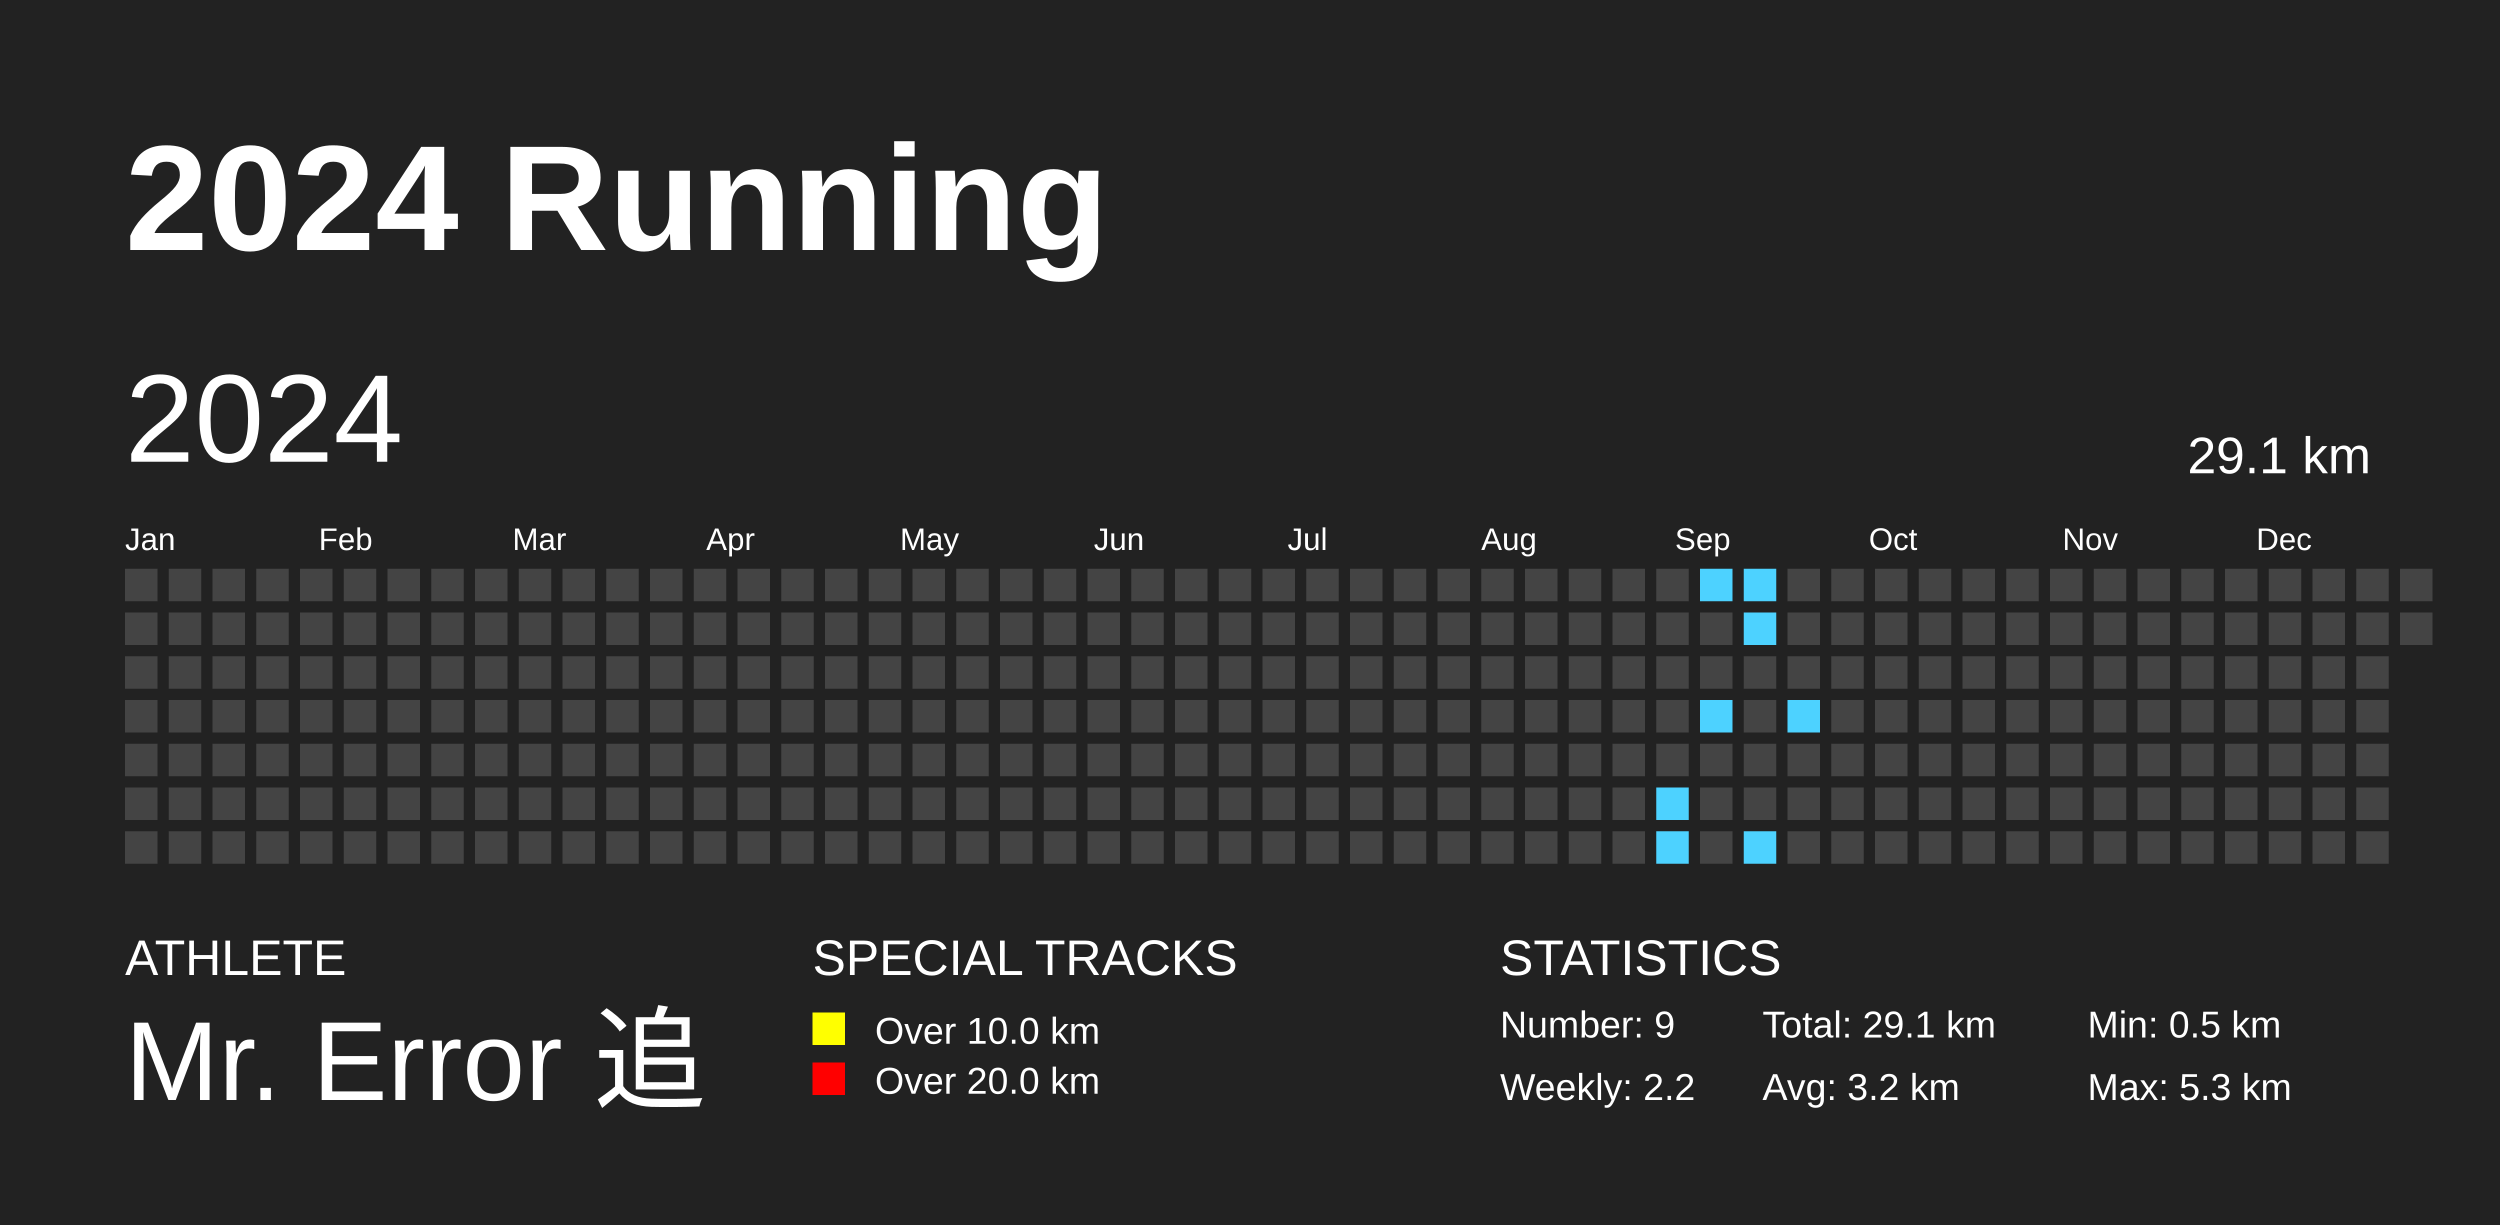
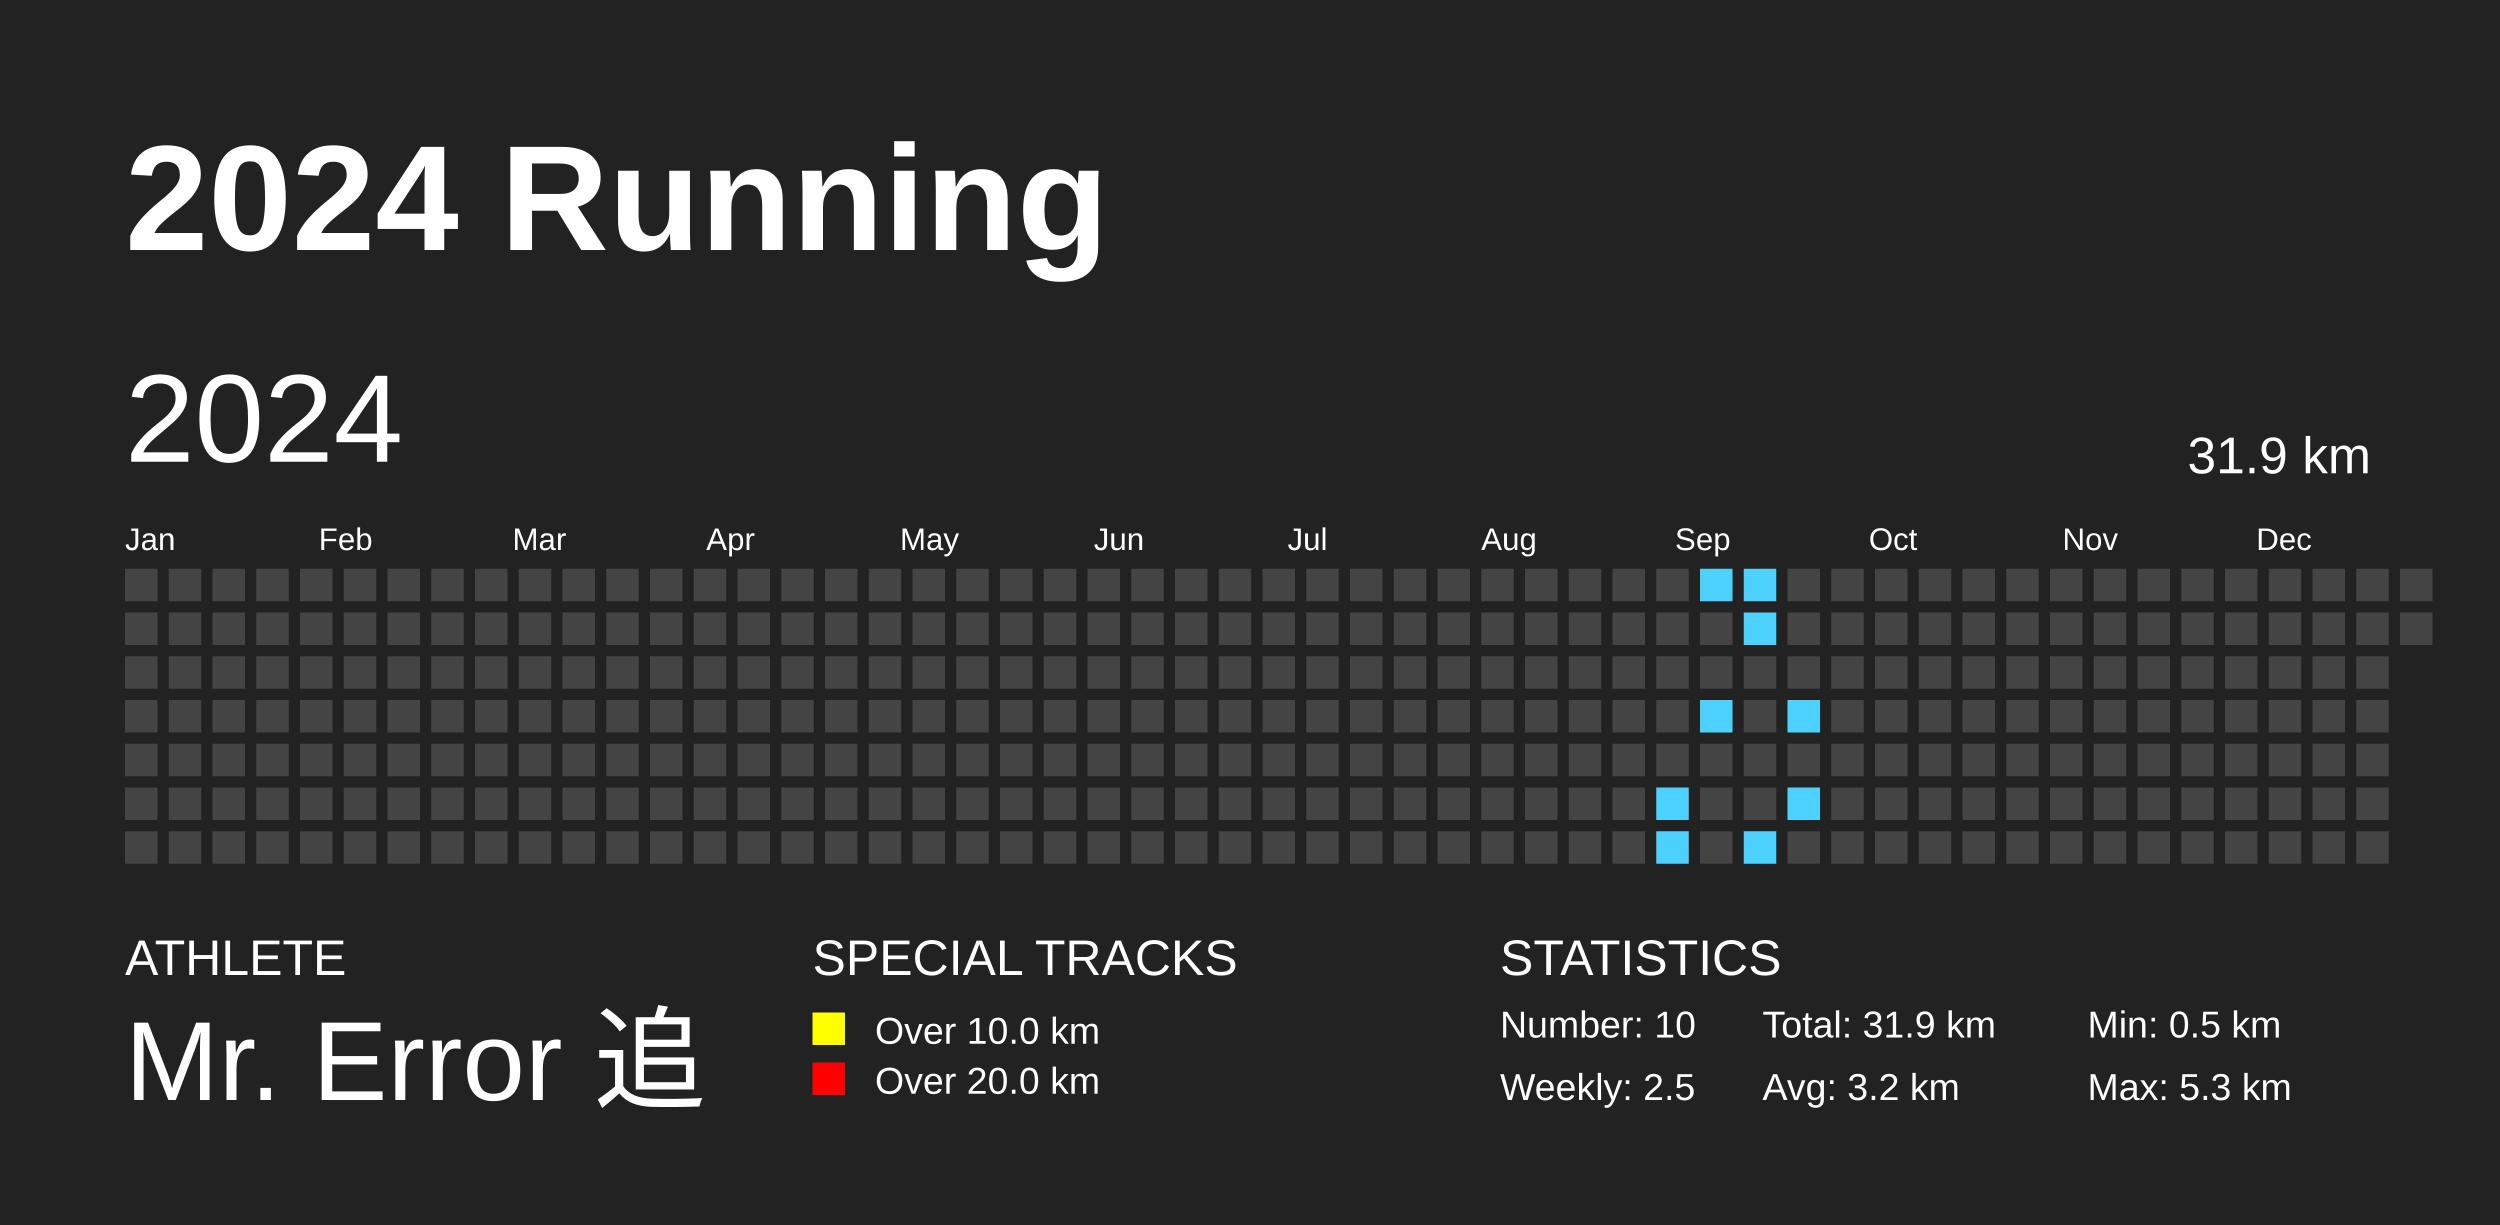
<svg xmlns="http://www.w3.org/2000/svg" baseProfile="full" height="98mm" version="1.1" viewBox="0,0,200,98" width="200mm">
  <defs />
  <rect fill="#222222" height="98" width="200" x="0" y="0" />
  <text fill="#FFFFFF" style="font-size:12px; font-family:Arial; font-weight:bold;" x="10" y="20">2024 Running</text>
  <text fill="#FFFFFF" style="font-size:4px; font-family:Arial" x="10" y="78">ATHLETE</text>
  <text fill="#FFFFFF" style="font-size:9px; font-family:Arial" x="10" y="88">Mr. Error 追</text>
  <text fill="#FFFFFF" style="font-size:4px; font-family:Arial" x="65" y="78">SPECIAL TRACKS</text>
  <rect fill="yellow" height="2.6" width="2.6" x="65" y="81" />
  <text fill="#FFFFFF" style="font-size:3px; font-family:Arial" x="70" y="83.5">Over 10.0 km</text>
  <rect fill="red" height="2.6" width="2.6" x="65" y="85" />
  <text fill="#FFFFFF" style="font-size:3px; font-family:Arial" x="70" y="87.5">Over 20.0 km</text>
  <text fill="#FFFFFF" style="font-size:4px; font-family:Arial" x="120" y="78">STATISTICS</text>
-   <text fill="#FFFFFF" style="font-size:3px; font-family:Arial" x="120" y="83">Number: 9</text>
-   <text fill="#FFFFFF" style="font-size:3px; font-family:Arial" x="120" y="88">Weekly: 2.2</text>
-   <text fill="#FFFFFF" style="font-size:3px; font-family:Arial" x="141" y="83">Total: 29.1 km</text>
+   <text fill="#FFFFFF" style="font-size:3px; font-family:Arial" x="120" y="83">Number: 10</text>
+   <text fill="#FFFFFF" style="font-size:3px; font-family:Arial" x="120" y="88">Weekly: 2.5</text>
+   <text fill="#FFFFFF" style="font-size:3px; font-family:Arial" x="141" y="83">Total: 31.9 km</text>
  <text fill="#FFFFFF" style="font-size:3px; font-family:Arial" x="141" y="88">Avg: 3.2 km</text>
  <text fill="#FFFFFF" style="font-size:3px; font-family:Arial" x="167" y="83">Min: 0.5 km</text>
  <text fill="#FFFFFF" style="font-size:3px; font-family:Arial" x="167" y="88">Max: 5.3 km</text>
  <text dominant-baseline="hanging" fill="#FFFFFF" style="font-size:10.0px; font-family:Arial;" x="10" y="30">2024</text>
-   <text dominant-baseline="hanging" fill="#FFFFFF" style="font-size:4.125px; font-family:Arial;" x="175" y="35">29.1 km</text>
+   <text dominant-baseline="hanging" fill="#FFFFFF" style="font-size:4.125px; font-family:Arial;" x="175" y="35">31.9 km</text>
  <text fill="#FFFFFF" style="font-size:2.5px; font-family:Arial" x="10.0" y="44">Jan</text>
  <text fill="#FFFFFF" style="font-size:2.5px; font-family:Arial" x="25.5" y="44">Feb</text>
  <text fill="#FFFFFF" style="font-size:2.5px; font-family:Arial" x="41.0" y="44">Mar</text>
  <text fill="#FFFFFF" style="font-size:2.5px; font-family:Arial" x="56.5" y="44">Apr</text>
  <text fill="#FFFFFF" style="font-size:2.5px; font-family:Arial" x="72.0" y="44">May</text>
  <text fill="#FFFFFF" style="font-size:2.5px; font-family:Arial" x="87.5" y="44">Jun</text>
  <text fill="#FFFFFF" style="font-size:2.5px; font-family:Arial" x="103.0" y="44">Jul</text>
  <text fill="#FFFFFF" style="font-size:2.5px; font-family:Arial" x="118.5" y="44">Aug</text>
  <text fill="#FFFFFF" style="font-size:2.5px; font-family:Arial" x="134.0" y="44">Sep</text>
  <text fill="#FFFFFF" style="font-size:2.5px; font-family:Arial" x="149.5" y="44">Oct</text>
  <text fill="#FFFFFF" style="font-size:2.5px; font-family:Arial" x="165.0" y="44">Nov</text>
  <text fill="#FFFFFF" style="font-size:2.5px; font-family:Arial" x="180.5" y="44">Dec</text>
  <rect fill="#444444" height="2.6" width="2.6" x="10.0" y="45.5" />
  <rect fill="#444444" height="2.6" width="2.6" x="10.0" y="49.0" />
  <rect fill="#444444" height="2.6" width="2.6" x="10.0" y="52.5" />
  <rect fill="#444444" height="2.6" width="2.6" x="10.0" y="56.0" />
  <rect fill="#444444" height="2.6" width="2.6" x="10.0" y="59.5" />
  <rect fill="#444444" height="2.6" width="2.6" x="10.0" y="63.0" />
  <rect fill="#444444" height="2.6" width="2.6" x="10.0" y="66.5" />
  <rect fill="#444444" height="2.6" width="2.6" x="13.5" y="45.5" />
  <rect fill="#444444" height="2.6" width="2.6" x="13.5" y="49.0" />
  <rect fill="#444444" height="2.6" width="2.6" x="13.5" y="52.5" />
  <rect fill="#444444" height="2.6" width="2.6" x="13.5" y="56.0" />
  <rect fill="#444444" height="2.6" width="2.6" x="13.5" y="59.5" />
  <rect fill="#444444" height="2.6" width="2.6" x="13.5" y="63.0" />
  <rect fill="#444444" height="2.6" width="2.6" x="13.5" y="66.5" />
  <rect fill="#444444" height="2.6" width="2.6" x="17.0" y="45.5" />
  <rect fill="#444444" height="2.6" width="2.6" x="17.0" y="49.0" />
  <rect fill="#444444" height="2.6" width="2.6" x="17.0" y="52.5" />
  <rect fill="#444444" height="2.6" width="2.6" x="17.0" y="56.0" />
  <rect fill="#444444" height="2.6" width="2.6" x="17.0" y="59.5" />
  <rect fill="#444444" height="2.6" width="2.6" x="17.0" y="63.0" />
  <rect fill="#444444" height="2.6" width="2.6" x="17.0" y="66.5" />
  <rect fill="#444444" height="2.6" width="2.6" x="20.5" y="45.5" />
  <rect fill="#444444" height="2.6" width="2.6" x="20.5" y="49.0" />
  <rect fill="#444444" height="2.6" width="2.6" x="20.5" y="52.5" />
  <rect fill="#444444" height="2.6" width="2.6" x="20.5" y="56.0" />
  <rect fill="#444444" height="2.6" width="2.6" x="20.5" y="59.5" />
  <rect fill="#444444" height="2.6" width="2.6" x="20.5" y="63.0" />
  <rect fill="#444444" height="2.6" width="2.6" x="20.5" y="66.5" />
  <rect fill="#444444" height="2.6" width="2.6" x="24.0" y="45.5" />
  <rect fill="#444444" height="2.6" width="2.6" x="24.0" y="49.0" />
  <rect fill="#444444" height="2.6" width="2.6" x="24.0" y="52.5" />
  <rect fill="#444444" height="2.6" width="2.6" x="24.0" y="56.0" />
  <rect fill="#444444" height="2.6" width="2.6" x="24.0" y="59.5" />
  <rect fill="#444444" height="2.6" width="2.6" x="24.0" y="63.0" />
  <rect fill="#444444" height="2.6" width="2.6" x="24.0" y="66.5" />
  <rect fill="#444444" height="2.6" width="2.6" x="27.5" y="45.5" />
  <rect fill="#444444" height="2.6" width="2.6" x="27.5" y="49.0" />
  <rect fill="#444444" height="2.6" width="2.6" x="27.5" y="52.5" />
  <rect fill="#444444" height="2.6" width="2.6" x="27.5" y="56.0" />
  <rect fill="#444444" height="2.6" width="2.6" x="27.5" y="59.5" />
  <rect fill="#444444" height="2.6" width="2.6" x="27.5" y="63.0" />
  <rect fill="#444444" height="2.6" width="2.6" x="27.5" y="66.5" />
  <rect fill="#444444" height="2.6" width="2.6" x="31.0" y="45.5" />
  <rect fill="#444444" height="2.6" width="2.6" x="31.0" y="49.0" />
  <rect fill="#444444" height="2.6" width="2.6" x="31.0" y="52.5" />
  <rect fill="#444444" height="2.6" width="2.6" x="31.0" y="56.0" />
  <rect fill="#444444" height="2.6" width="2.6" x="31.0" y="59.5" />
  <rect fill="#444444" height="2.6" width="2.6" x="31.0" y="63.0" />
  <rect fill="#444444" height="2.6" width="2.6" x="31.0" y="66.5" />
  <rect fill="#444444" height="2.6" width="2.6" x="34.5" y="45.5" />
  <rect fill="#444444" height="2.6" width="2.6" x="34.5" y="49.0" />
  <rect fill="#444444" height="2.6" width="2.6" x="34.5" y="52.5" />
  <rect fill="#444444" height="2.6" width="2.6" x="34.5" y="56.0" />
  <rect fill="#444444" height="2.6" width="2.6" x="34.5" y="59.5" />
  <rect fill="#444444" height="2.6" width="2.6" x="34.5" y="63.0" />
  <rect fill="#444444" height="2.6" width="2.6" x="34.5" y="66.5" />
  <rect fill="#444444" height="2.6" width="2.6" x="38.0" y="45.5" />
  <rect fill="#444444" height="2.6" width="2.6" x="38.0" y="49.0" />
  <rect fill="#444444" height="2.6" width="2.6" x="38.0" y="52.5" />
  <rect fill="#444444" height="2.6" width="2.6" x="38.0" y="56.0" />
  <rect fill="#444444" height="2.6" width="2.6" x="38.0" y="59.5" />
  <rect fill="#444444" height="2.6" width="2.6" x="38.0" y="63.0" />
  <rect fill="#444444" height="2.6" width="2.6" x="38.0" y="66.5" />
  <rect fill="#444444" height="2.6" width="2.6" x="41.5" y="45.5" />
  <rect fill="#444444" height="2.6" width="2.6" x="41.5" y="49.0" />
  <rect fill="#444444" height="2.6" width="2.6" x="41.5" y="52.5" />
  <rect fill="#444444" height="2.6" width="2.6" x="41.5" y="56.0" />
  <rect fill="#444444" height="2.6" width="2.6" x="41.5" y="59.5" />
  <rect fill="#444444" height="2.6" width="2.6" x="41.5" y="63.0" />
  <rect fill="#444444" height="2.6" width="2.6" x="41.5" y="66.5" />
  <rect fill="#444444" height="2.6" width="2.6" x="45.0" y="45.5" />
  <rect fill="#444444" height="2.6" width="2.6" x="45.0" y="49.0" />
  <rect fill="#444444" height="2.6" width="2.6" x="45.0" y="52.5" />
  <rect fill="#444444" height="2.6" width="2.6" x="45.0" y="56.0" />
  <rect fill="#444444" height="2.6" width="2.6" x="45.0" y="59.5" />
  <rect fill="#444444" height="2.6" width="2.6" x="45.0" y="63.0" />
  <rect fill="#444444" height="2.6" width="2.6" x="45.0" y="66.5" />
  <rect fill="#444444" height="2.6" width="2.6" x="48.5" y="45.5" />
  <rect fill="#444444" height="2.6" width="2.6" x="48.5" y="49.0" />
  <rect fill="#444444" height="2.6" width="2.6" x="48.5" y="52.5" />
  <rect fill="#444444" height="2.6" width="2.6" x="48.5" y="56.0" />
  <rect fill="#444444" height="2.6" width="2.6" x="48.5" y="59.5" />
  <rect fill="#444444" height="2.6" width="2.6" x="48.5" y="63.0" />
  <rect fill="#444444" height="2.6" width="2.6" x="48.5" y="66.5" />
  <rect fill="#444444" height="2.6" width="2.6" x="52.0" y="45.5" />
  <rect fill="#444444" height="2.6" width="2.6" x="52.0" y="49.0" />
  <rect fill="#444444" height="2.6" width="2.6" x="52.0" y="52.5" />
  <rect fill="#444444" height="2.6" width="2.6" x="52.0" y="56.0" />
  <rect fill="#444444" height="2.6" width="2.6" x="52.0" y="59.5" />
  <rect fill="#444444" height="2.6" width="2.6" x="52.0" y="63.0" />
  <rect fill="#444444" height="2.6" width="2.6" x="52.0" y="66.5" />
  <rect fill="#444444" height="2.6" width="2.6" x="55.5" y="45.5" />
  <rect fill="#444444" height="2.6" width="2.6" x="55.5" y="49.0" />
  <rect fill="#444444" height="2.6" width="2.6" x="55.5" y="52.5" />
  <rect fill="#444444" height="2.6" width="2.6" x="55.5" y="56.0" />
  <rect fill="#444444" height="2.6" width="2.6" x="55.5" y="59.5" />
  <rect fill="#444444" height="2.6" width="2.6" x="55.5" y="63.0" />
  <rect fill="#444444" height="2.6" width="2.6" x="55.5" y="66.5" />
  <rect fill="#444444" height="2.6" width="2.6" x="59.0" y="45.5" />
  <rect fill="#444444" height="2.6" width="2.6" x="59.0" y="49.0" />
  <rect fill="#444444" height="2.6" width="2.6" x="59.0" y="52.5" />
  <rect fill="#444444" height="2.6" width="2.6" x="59.0" y="56.0" />
  <rect fill="#444444" height="2.6" width="2.6" x="59.0" y="59.5" />
  <rect fill="#444444" height="2.6" width="2.6" x="59.0" y="63.0" />
  <rect fill="#444444" height="2.6" width="2.6" x="59.0" y="66.5" />
  <rect fill="#444444" height="2.6" width="2.6" x="62.5" y="45.5" />
  <rect fill="#444444" height="2.6" width="2.6" x="62.5" y="49.0" />
  <rect fill="#444444" height="2.6" width="2.6" x="62.5" y="52.5" />
  <rect fill="#444444" height="2.6" width="2.6" x="62.5" y="56.0" />
  <rect fill="#444444" height="2.6" width="2.6" x="62.5" y="59.5" />
  <rect fill="#444444" height="2.6" width="2.6" x="62.5" y="63.0" />
  <rect fill="#444444" height="2.6" width="2.6" x="62.5" y="66.5" />
  <rect fill="#444444" height="2.6" width="2.6" x="66.0" y="45.5" />
  <rect fill="#444444" height="2.6" width="2.6" x="66.0" y="49.0" />
  <rect fill="#444444" height="2.6" width="2.6" x="66.0" y="52.5" />
  <rect fill="#444444" height="2.6" width="2.6" x="66.0" y="56.0" />
  <rect fill="#444444" height="2.6" width="2.6" x="66.0" y="59.5" />
  <rect fill="#444444" height="2.6" width="2.6" x="66.0" y="63.0" />
  <rect fill="#444444" height="2.6" width="2.6" x="66.0" y="66.5" />
  <rect fill="#444444" height="2.6" width="2.6" x="69.5" y="45.5" />
  <rect fill="#444444" height="2.6" width="2.6" x="69.5" y="49.0" />
  <rect fill="#444444" height="2.6" width="2.6" x="69.5" y="52.5" />
  <rect fill="#444444" height="2.6" width="2.6" x="69.5" y="56.0" />
  <rect fill="#444444" height="2.6" width="2.6" x="69.5" y="59.5" />
  <rect fill="#444444" height="2.6" width="2.6" x="69.5" y="63.0" />
  <rect fill="#444444" height="2.6" width="2.6" x="69.5" y="66.5" />
  <rect fill="#444444" height="2.6" width="2.6" x="73.0" y="45.5" />
  <rect fill="#444444" height="2.6" width="2.6" x="73.0" y="49.0" />
  <rect fill="#444444" height="2.6" width="2.6" x="73.0" y="52.5" />
  <rect fill="#444444" height="2.6" width="2.6" x="73.0" y="56.0" />
  <rect fill="#444444" height="2.6" width="2.6" x="73.0" y="59.5" />
  <rect fill="#444444" height="2.6" width="2.6" x="73.0" y="63.0" />
  <rect fill="#444444" height="2.6" width="2.6" x="73.0" y="66.5" />
  <rect fill="#444444" height="2.6" width="2.6" x="76.5" y="45.5" />
  <rect fill="#444444" height="2.6" width="2.6" x="76.5" y="49.0" />
  <rect fill="#444444" height="2.6" width="2.6" x="76.5" y="52.5" />
  <rect fill="#444444" height="2.6" width="2.6" x="76.5" y="56.0" />
  <rect fill="#444444" height="2.6" width="2.6" x="76.5" y="59.5" />
  <rect fill="#444444" height="2.6" width="2.6" x="76.5" y="63.0" />
  <rect fill="#444444" height="2.6" width="2.6" x="76.5" y="66.5" />
  <rect fill="#444444" height="2.6" width="2.6" x="80.0" y="45.5" />
  <rect fill="#444444" height="2.6" width="2.6" x="80.0" y="49.0" />
  <rect fill="#444444" height="2.6" width="2.6" x="80.0" y="52.5" />
  <rect fill="#444444" height="2.6" width="2.6" x="80.0" y="56.0" />
  <rect fill="#444444" height="2.6" width="2.6" x="80.0" y="59.5" />
  <rect fill="#444444" height="2.6" width="2.6" x="80.0" y="63.0" />
  <rect fill="#444444" height="2.6" width="2.6" x="80.0" y="66.5" />
  <rect fill="#444444" height="2.6" width="2.6" x="83.5" y="45.5" />
  <rect fill="#444444" height="2.6" width="2.6" x="83.5" y="49.0" />
  <rect fill="#444444" height="2.6" width="2.6" x="83.5" y="52.5" />
  <rect fill="#444444" height="2.6" width="2.6" x="83.5" y="56.0" />
  <rect fill="#444444" height="2.6" width="2.6" x="83.5" y="59.5" />
  <rect fill="#444444" height="2.6" width="2.6" x="83.5" y="63.0" />
  <rect fill="#444444" height="2.6" width="2.6" x="83.5" y="66.5" />
  <rect fill="#444444" height="2.6" width="2.6" x="87.0" y="45.5" />
  <rect fill="#444444" height="2.6" width="2.6" x="87.0" y="49.0" />
  <rect fill="#444444" height="2.6" width="2.6" x="87.0" y="52.5" />
  <rect fill="#444444" height="2.6" width="2.6" x="87.0" y="56.0" />
  <rect fill="#444444" height="2.6" width="2.6" x="87.0" y="59.5" />
  <rect fill="#444444" height="2.6" width="2.6" x="87.0" y="63.0" />
  <rect fill="#444444" height="2.6" width="2.6" x="87.0" y="66.5" />
  <rect fill="#444444" height="2.6" width="2.6" x="90.5" y="45.5" />
  <rect fill="#444444" height="2.6" width="2.6" x="90.5" y="49.0" />
  <rect fill="#444444" height="2.6" width="2.6" x="90.5" y="52.5" />
  <rect fill="#444444" height="2.6" width="2.6" x="90.5" y="56.0" />
  <rect fill="#444444" height="2.6" width="2.6" x="90.5" y="59.5" />
  <rect fill="#444444" height="2.6" width="2.6" x="90.5" y="63.0" />
  <rect fill="#444444" height="2.6" width="2.6" x="90.5" y="66.5" />
  <rect fill="#444444" height="2.6" width="2.6" x="94.0" y="45.5" />
  <rect fill="#444444" height="2.6" width="2.6" x="94.0" y="49.0" />
  <rect fill="#444444" height="2.6" width="2.6" x="94.0" y="52.5" />
  <rect fill="#444444" height="2.6" width="2.6" x="94.0" y="56.0" />
  <rect fill="#444444" height="2.6" width="2.6" x="94.0" y="59.5" />
  <rect fill="#444444" height="2.6" width="2.6" x="94.0" y="63.0" />
  <rect fill="#444444" height="2.6" width="2.6" x="94.0" y="66.5" />
  <rect fill="#444444" height="2.6" width="2.6" x="97.5" y="45.5" />
  <rect fill="#444444" height="2.6" width="2.6" x="97.5" y="49.0" />
  <rect fill="#444444" height="2.6" width="2.6" x="97.5" y="52.5" />
  <rect fill="#444444" height="2.6" width="2.6" x="97.5" y="56.0" />
  <rect fill="#444444" height="2.6" width="2.6" x="97.5" y="59.5" />
  <rect fill="#444444" height="2.6" width="2.6" x="97.5" y="63.0" />
  <rect fill="#444444" height="2.6" width="2.6" x="97.5" y="66.5" />
  <rect fill="#444444" height="2.6" width="2.6" x="101.0" y="45.5" />
  <rect fill="#444444" height="2.6" width="2.6" x="101.0" y="49.0" />
  <rect fill="#444444" height="2.6" width="2.6" x="101.0" y="52.5" />
  <rect fill="#444444" height="2.6" width="2.6" x="101.0" y="56.0" />
  <rect fill="#444444" height="2.6" width="2.6" x="101.0" y="59.5" />
  <rect fill="#444444" height="2.6" width="2.6" x="101.0" y="63.0" />
  <rect fill="#444444" height="2.6" width="2.6" x="101.0" y="66.5" />
  <rect fill="#444444" height="2.6" width="2.6" x="104.5" y="45.5" />
  <rect fill="#444444" height="2.6" width="2.6" x="104.5" y="49.0" />
  <rect fill="#444444" height="2.6" width="2.6" x="104.5" y="52.5" />
  <rect fill="#444444" height="2.6" width="2.6" x="104.5" y="56.0" />
  <rect fill="#444444" height="2.6" width="2.6" x="104.5" y="59.5" />
  <rect fill="#444444" height="2.6" width="2.6" x="104.5" y="63.0" />
  <rect fill="#444444" height="2.6" width="2.6" x="104.5" y="66.5" />
  <rect fill="#444444" height="2.6" width="2.6" x="108.0" y="45.5" />
  <rect fill="#444444" height="2.6" width="2.6" x="108.0" y="49.0" />
  <rect fill="#444444" height="2.6" width="2.6" x="108.0" y="52.5" />
  <rect fill="#444444" height="2.6" width="2.6" x="108.0" y="56.0" />
  <rect fill="#444444" height="2.6" width="2.6" x="108.0" y="59.5" />
  <rect fill="#444444" height="2.6" width="2.6" x="108.0" y="63.0" />
  <rect fill="#444444" height="2.6" width="2.6" x="108.0" y="66.5" />
  <rect fill="#444444" height="2.6" width="2.6" x="111.5" y="45.5" />
  <rect fill="#444444" height="2.6" width="2.6" x="111.5" y="49.0" />
  <rect fill="#444444" height="2.6" width="2.6" x="111.5" y="52.5" />
  <rect fill="#444444" height="2.6" width="2.6" x="111.5" y="56.0" />
  <rect fill="#444444" height="2.6" width="2.6" x="111.5" y="59.5" />
  <rect fill="#444444" height="2.6" width="2.6" x="111.5" y="63.0" />
  <rect fill="#444444" height="2.6" width="2.6" x="111.5" y="66.5" />
  <rect fill="#444444" height="2.6" width="2.6" x="115.0" y="45.5" />
  <rect fill="#444444" height="2.6" width="2.6" x="115.0" y="49.0" />
  <rect fill="#444444" height="2.6" width="2.6" x="115.0" y="52.5" />
  <rect fill="#444444" height="2.6" width="2.6" x="115.0" y="56.0" />
  <rect fill="#444444" height="2.6" width="2.6" x="115.0" y="59.5" />
  <rect fill="#444444" height="2.6" width="2.6" x="115.0" y="63.0" />
  <rect fill="#444444" height="2.6" width="2.6" x="115.0" y="66.5" />
  <rect fill="#444444" height="2.6" width="2.6" x="118.5" y="45.5" />
  <rect fill="#444444" height="2.6" width="2.6" x="118.5" y="49.0" />
  <rect fill="#444444" height="2.6" width="2.6" x="118.5" y="52.5" />
  <rect fill="#444444" height="2.6" width="2.6" x="118.5" y="56.0" />
  <rect fill="#444444" height="2.6" width="2.6" x="118.5" y="59.5" />
  <rect fill="#444444" height="2.6" width="2.6" x="118.5" y="63.0" />
  <rect fill="#444444" height="2.6" width="2.6" x="118.5" y="66.5" />
  <rect fill="#444444" height="2.6" width="2.6" x="122.0" y="45.5" />
  <rect fill="#444444" height="2.6" width="2.6" x="122.0" y="49.0" />
  <rect fill="#444444" height="2.6" width="2.6" x="122.0" y="52.5" />
  <rect fill="#444444" height="2.6" width="2.6" x="122.0" y="56.0" />
  <rect fill="#444444" height="2.6" width="2.6" x="122.0" y="59.5" />
  <rect fill="#444444" height="2.6" width="2.6" x="122.0" y="63.0" />
  <rect fill="#444444" height="2.6" width="2.6" x="122.0" y="66.5" />
  <rect fill="#444444" height="2.6" width="2.6" x="125.5" y="45.5" />
  <rect fill="#444444" height="2.6" width="2.6" x="125.5" y="49.0" />
  <rect fill="#444444" height="2.6" width="2.6" x="125.5" y="52.5" />
  <rect fill="#444444" height="2.6" width="2.6" x="125.5" y="56.0" />
  <rect fill="#444444" height="2.6" width="2.6" x="125.5" y="59.5" />
  <rect fill="#444444" height="2.6" width="2.6" x="125.5" y="63.0" />
  <rect fill="#444444" height="2.6" width="2.6" x="125.5" y="66.5" />
  <rect fill="#444444" height="2.6" width="2.6" x="129.0" y="45.5" />
  <rect fill="#444444" height="2.6" width="2.6" x="129.0" y="49.0" />
  <rect fill="#444444" height="2.6" width="2.6" x="129.0" y="52.5" />
  <rect fill="#444444" height="2.6" width="2.6" x="129.0" y="56.0" />
  <rect fill="#444444" height="2.6" width="2.6" x="129.0" y="59.5" />
  <rect fill="#444444" height="2.6" width="2.6" x="129.0" y="63.0" />
  <rect fill="#444444" height="2.6" width="2.6" x="129.0" y="66.5" />
  <rect fill="#444444" height="2.6" width="2.6" x="132.5" y="45.5" />
  <rect fill="#444444" height="2.6" width="2.6" x="132.5" y="49.0" />
  <rect fill="#444444" height="2.6" width="2.6" x="132.5" y="52.5" />
  <rect fill="#444444" height="2.6" width="2.6" x="132.5" y="56.0" />
  <rect fill="#444444" height="2.6" width="2.6" x="132.5" y="59.5" />
  <rect fill="#4dd2ff" height="2.6" width="2.6" x="132.5" y="63.0" />
  <rect fill="#4dd2ff" height="2.6" width="2.6" x="132.5" y="66.5" />
  <rect fill="#4dd2ff" height="2.6" width="2.6" x="136.0" y="45.5" />
  <rect fill="#444444" height="2.6" width="2.6" x="136.0" y="49.0" />
  <rect fill="#444444" height="2.6" width="2.6" x="136.0" y="52.5" />
  <rect fill="#4dd2ff" height="2.6" width="2.6" x="136.0" y="56.0" />
  <rect fill="#444444" height="2.6" width="2.6" x="136.0" y="59.5" />
  <rect fill="#444444" height="2.6" width="2.6" x="136.0" y="63.0" />
  <rect fill="#444444" height="2.6" width="2.6" x="136.0" y="66.5" />
  <rect fill="#4dd2ff" height="2.6" width="2.6" x="139.5" y="45.5" />
  <rect fill="#4dd2ff" height="2.6" width="2.6" x="139.5" y="49.0" />
  <rect fill="#444444" height="2.6" width="2.6" x="139.5" y="52.5" />
  <rect fill="#444444" height="2.6" width="2.6" x="139.5" y="56.0" />
  <rect fill="#444444" height="2.6" width="2.6" x="139.5" y="59.5" />
  <rect fill="#444444" height="2.6" width="2.6" x="139.5" y="63.0" />
  <rect fill="#4dd2ff" height="2.6" width="2.6" x="139.5" y="66.5" />
  <rect fill="#444444" height="2.6" width="2.6" x="143.0" y="45.5" />
  <rect fill="#444444" height="2.6" width="2.6" x="143.0" y="49.0" />
  <rect fill="#444444" height="2.6" width="2.6" x="143.0" y="52.5" />
  <rect fill="#4dd2ff" height="2.6" width="2.6" x="143.0" y="56.0" />
  <rect fill="#444444" height="2.6" width="2.6" x="143.0" y="59.5" />
-   <rect fill="#444444" height="2.6" width="2.6" x="143.0" y="63.0" />
+   <rect fill="#4dd2ff" height="2.6" width="2.6" x="143.0" y="63.0" />
  <rect fill="#444444" height="2.6" width="2.6" x="143.0" y="66.5" />
  <rect fill="#444444" height="2.6" width="2.6" x="146.5" y="45.5" />
  <rect fill="#444444" height="2.6" width="2.6" x="146.5" y="49.0" />
  <rect fill="#444444" height="2.6" width="2.6" x="146.5" y="52.5" />
  <rect fill="#444444" height="2.6" width="2.6" x="146.5" y="56.0" />
  <rect fill="#444444" height="2.6" width="2.6" x="146.5" y="59.5" />
  <rect fill="#444444" height="2.6" width="2.6" x="146.5" y="63.0" />
  <rect fill="#444444" height="2.6" width="2.6" x="146.5" y="66.5" />
  <rect fill="#444444" height="2.6" width="2.6" x="150.0" y="45.5" />
  <rect fill="#444444" height="2.6" width="2.6" x="150.0" y="49.0" />
  <rect fill="#444444" height="2.6" width="2.6" x="150.0" y="52.5" />
  <rect fill="#444444" height="2.6" width="2.6" x="150.0" y="56.0" />
  <rect fill="#444444" height="2.6" width="2.6" x="150.0" y="59.5" />
  <rect fill="#444444" height="2.6" width="2.6" x="150.0" y="63.0" />
  <rect fill="#444444" height="2.6" width="2.6" x="150.0" y="66.5" />
  <rect fill="#444444" height="2.6" width="2.6" x="153.5" y="45.5" />
  <rect fill="#444444" height="2.6" width="2.6" x="153.5" y="49.0" />
  <rect fill="#444444" height="2.6" width="2.6" x="153.5" y="52.5" />
  <rect fill="#444444" height="2.6" width="2.6" x="153.5" y="56.0" />
  <rect fill="#444444" height="2.6" width="2.6" x="153.5" y="59.5" />
  <rect fill="#444444" height="2.6" width="2.6" x="153.5" y="63.0" />
  <rect fill="#444444" height="2.6" width="2.6" x="153.5" y="66.5" />
  <rect fill="#444444" height="2.6" width="2.6" x="157.0" y="45.5" />
  <rect fill="#444444" height="2.6" width="2.6" x="157.0" y="49.0" />
  <rect fill="#444444" height="2.6" width="2.6" x="157.0" y="52.5" />
  <rect fill="#444444" height="2.6" width="2.6" x="157.0" y="56.0" />
  <rect fill="#444444" height="2.6" width="2.6" x="157.0" y="59.5" />
  <rect fill="#444444" height="2.6" width="2.6" x="157.0" y="63.0" />
  <rect fill="#444444" height="2.6" width="2.6" x="157.0" y="66.5" />
  <rect fill="#444444" height="2.6" width="2.6" x="160.5" y="45.5" />
  <rect fill="#444444" height="2.6" width="2.6" x="160.5" y="49.0" />
  <rect fill="#444444" height="2.6" width="2.6" x="160.5" y="52.5" />
  <rect fill="#444444" height="2.6" width="2.6" x="160.5" y="56.0" />
  <rect fill="#444444" height="2.6" width="2.6" x="160.5" y="59.5" />
  <rect fill="#444444" height="2.6" width="2.6" x="160.5" y="63.0" />
  <rect fill="#444444" height="2.6" width="2.6" x="160.5" y="66.5" />
  <rect fill="#444444" height="2.6" width="2.6" x="164.0" y="45.5" />
  <rect fill="#444444" height="2.6" width="2.6" x="164.0" y="49.0" />
  <rect fill="#444444" height="2.6" width="2.6" x="164.0" y="52.5" />
  <rect fill="#444444" height="2.6" width="2.6" x="164.0" y="56.0" />
  <rect fill="#444444" height="2.6" width="2.6" x="164.0" y="59.5" />
  <rect fill="#444444" height="2.6" width="2.6" x="164.0" y="63.0" />
  <rect fill="#444444" height="2.6" width="2.6" x="164.0" y="66.5" />
  <rect fill="#444444" height="2.6" width="2.6" x="167.5" y="45.5" />
  <rect fill="#444444" height="2.6" width="2.6" x="167.5" y="49.0" />
  <rect fill="#444444" height="2.6" width="2.6" x="167.5" y="52.5" />
  <rect fill="#444444" height="2.6" width="2.6" x="167.5" y="56.0" />
  <rect fill="#444444" height="2.6" width="2.6" x="167.5" y="59.5" />
  <rect fill="#444444" height="2.6" width="2.6" x="167.5" y="63.0" />
  <rect fill="#444444" height="2.6" width="2.6" x="167.5" y="66.5" />
  <rect fill="#444444" height="2.6" width="2.6" x="171.0" y="45.5" />
  <rect fill="#444444" height="2.6" width="2.6" x="171.0" y="49.0" />
  <rect fill="#444444" height="2.6" width="2.6" x="171.0" y="52.5" />
  <rect fill="#444444" height="2.6" width="2.6" x="171.0" y="56.0" />
  <rect fill="#444444" height="2.6" width="2.6" x="171.0" y="59.5" />
  <rect fill="#444444" height="2.6" width="2.6" x="171.0" y="63.0" />
  <rect fill="#444444" height="2.6" width="2.6" x="171.0" y="66.5" />
  <rect fill="#444444" height="2.6" width="2.6" x="174.5" y="45.5" />
  <rect fill="#444444" height="2.6" width="2.6" x="174.5" y="49.0" />
  <rect fill="#444444" height="2.6" width="2.6" x="174.5" y="52.5" />
  <rect fill="#444444" height="2.6" width="2.6" x="174.5" y="56.0" />
  <rect fill="#444444" height="2.6" width="2.6" x="174.5" y="59.5" />
  <rect fill="#444444" height="2.6" width="2.6" x="174.5" y="63.0" />
  <rect fill="#444444" height="2.6" width="2.6" x="174.5" y="66.5" />
  <rect fill="#444444" height="2.6" width="2.6" x="178.0" y="45.5" />
  <rect fill="#444444" height="2.6" width="2.6" x="178.0" y="49.0" />
  <rect fill="#444444" height="2.6" width="2.6" x="178.0" y="52.5" />
  <rect fill="#444444" height="2.6" width="2.6" x="178.0" y="56.0" />
  <rect fill="#444444" height="2.6" width="2.6" x="178.0" y="59.5" />
  <rect fill="#444444" height="2.6" width="2.6" x="178.0" y="63.0" />
  <rect fill="#444444" height="2.6" width="2.6" x="178.0" y="66.5" />
  <rect fill="#444444" height="2.6" width="2.6" x="181.5" y="45.5" />
  <rect fill="#444444" height="2.6" width="2.6" x="181.5" y="49.0" />
  <rect fill="#444444" height="2.6" width="2.6" x="181.5" y="52.5" />
  <rect fill="#444444" height="2.6" width="2.6" x="181.5" y="56.0" />
  <rect fill="#444444" height="2.6" width="2.6" x="181.5" y="59.5" />
  <rect fill="#444444" height="2.6" width="2.6" x="181.5" y="63.0" />
  <rect fill="#444444" height="2.6" width="2.6" x="181.5" y="66.5" />
  <rect fill="#444444" height="2.6" width="2.6" x="185.0" y="45.5" />
  <rect fill="#444444" height="2.6" width="2.6" x="185.0" y="49.0" />
  <rect fill="#444444" height="2.6" width="2.6" x="185.0" y="52.5" />
  <rect fill="#444444" height="2.6" width="2.6" x="185.0" y="56.0" />
  <rect fill="#444444" height="2.6" width="2.6" x="185.0" y="59.5" />
  <rect fill="#444444" height="2.6" width="2.6" x="185.0" y="63.0" />
  <rect fill="#444444" height="2.6" width="2.6" x="185.0" y="66.5" />
  <rect fill="#444444" height="2.6" width="2.6" x="188.5" y="45.5" />
  <rect fill="#444444" height="2.6" width="2.6" x="188.5" y="49.0" />
  <rect fill="#444444" height="2.6" width="2.6" x="188.5" y="52.5" />
  <rect fill="#444444" height="2.6" width="2.6" x="188.5" y="56.0" />
  <rect fill="#444444" height="2.6" width="2.6" x="188.5" y="59.5" />
  <rect fill="#444444" height="2.6" width="2.6" x="188.5" y="63.0" />
  <rect fill="#444444" height="2.6" width="2.6" x="188.5" y="66.5" />
  <rect fill="#444444" height="2.6" width="2.6" x="192.0" y="45.5" />
  <rect fill="#444444" height="2.6" width="2.6" x="192.0" y="49.0" />
</svg>
